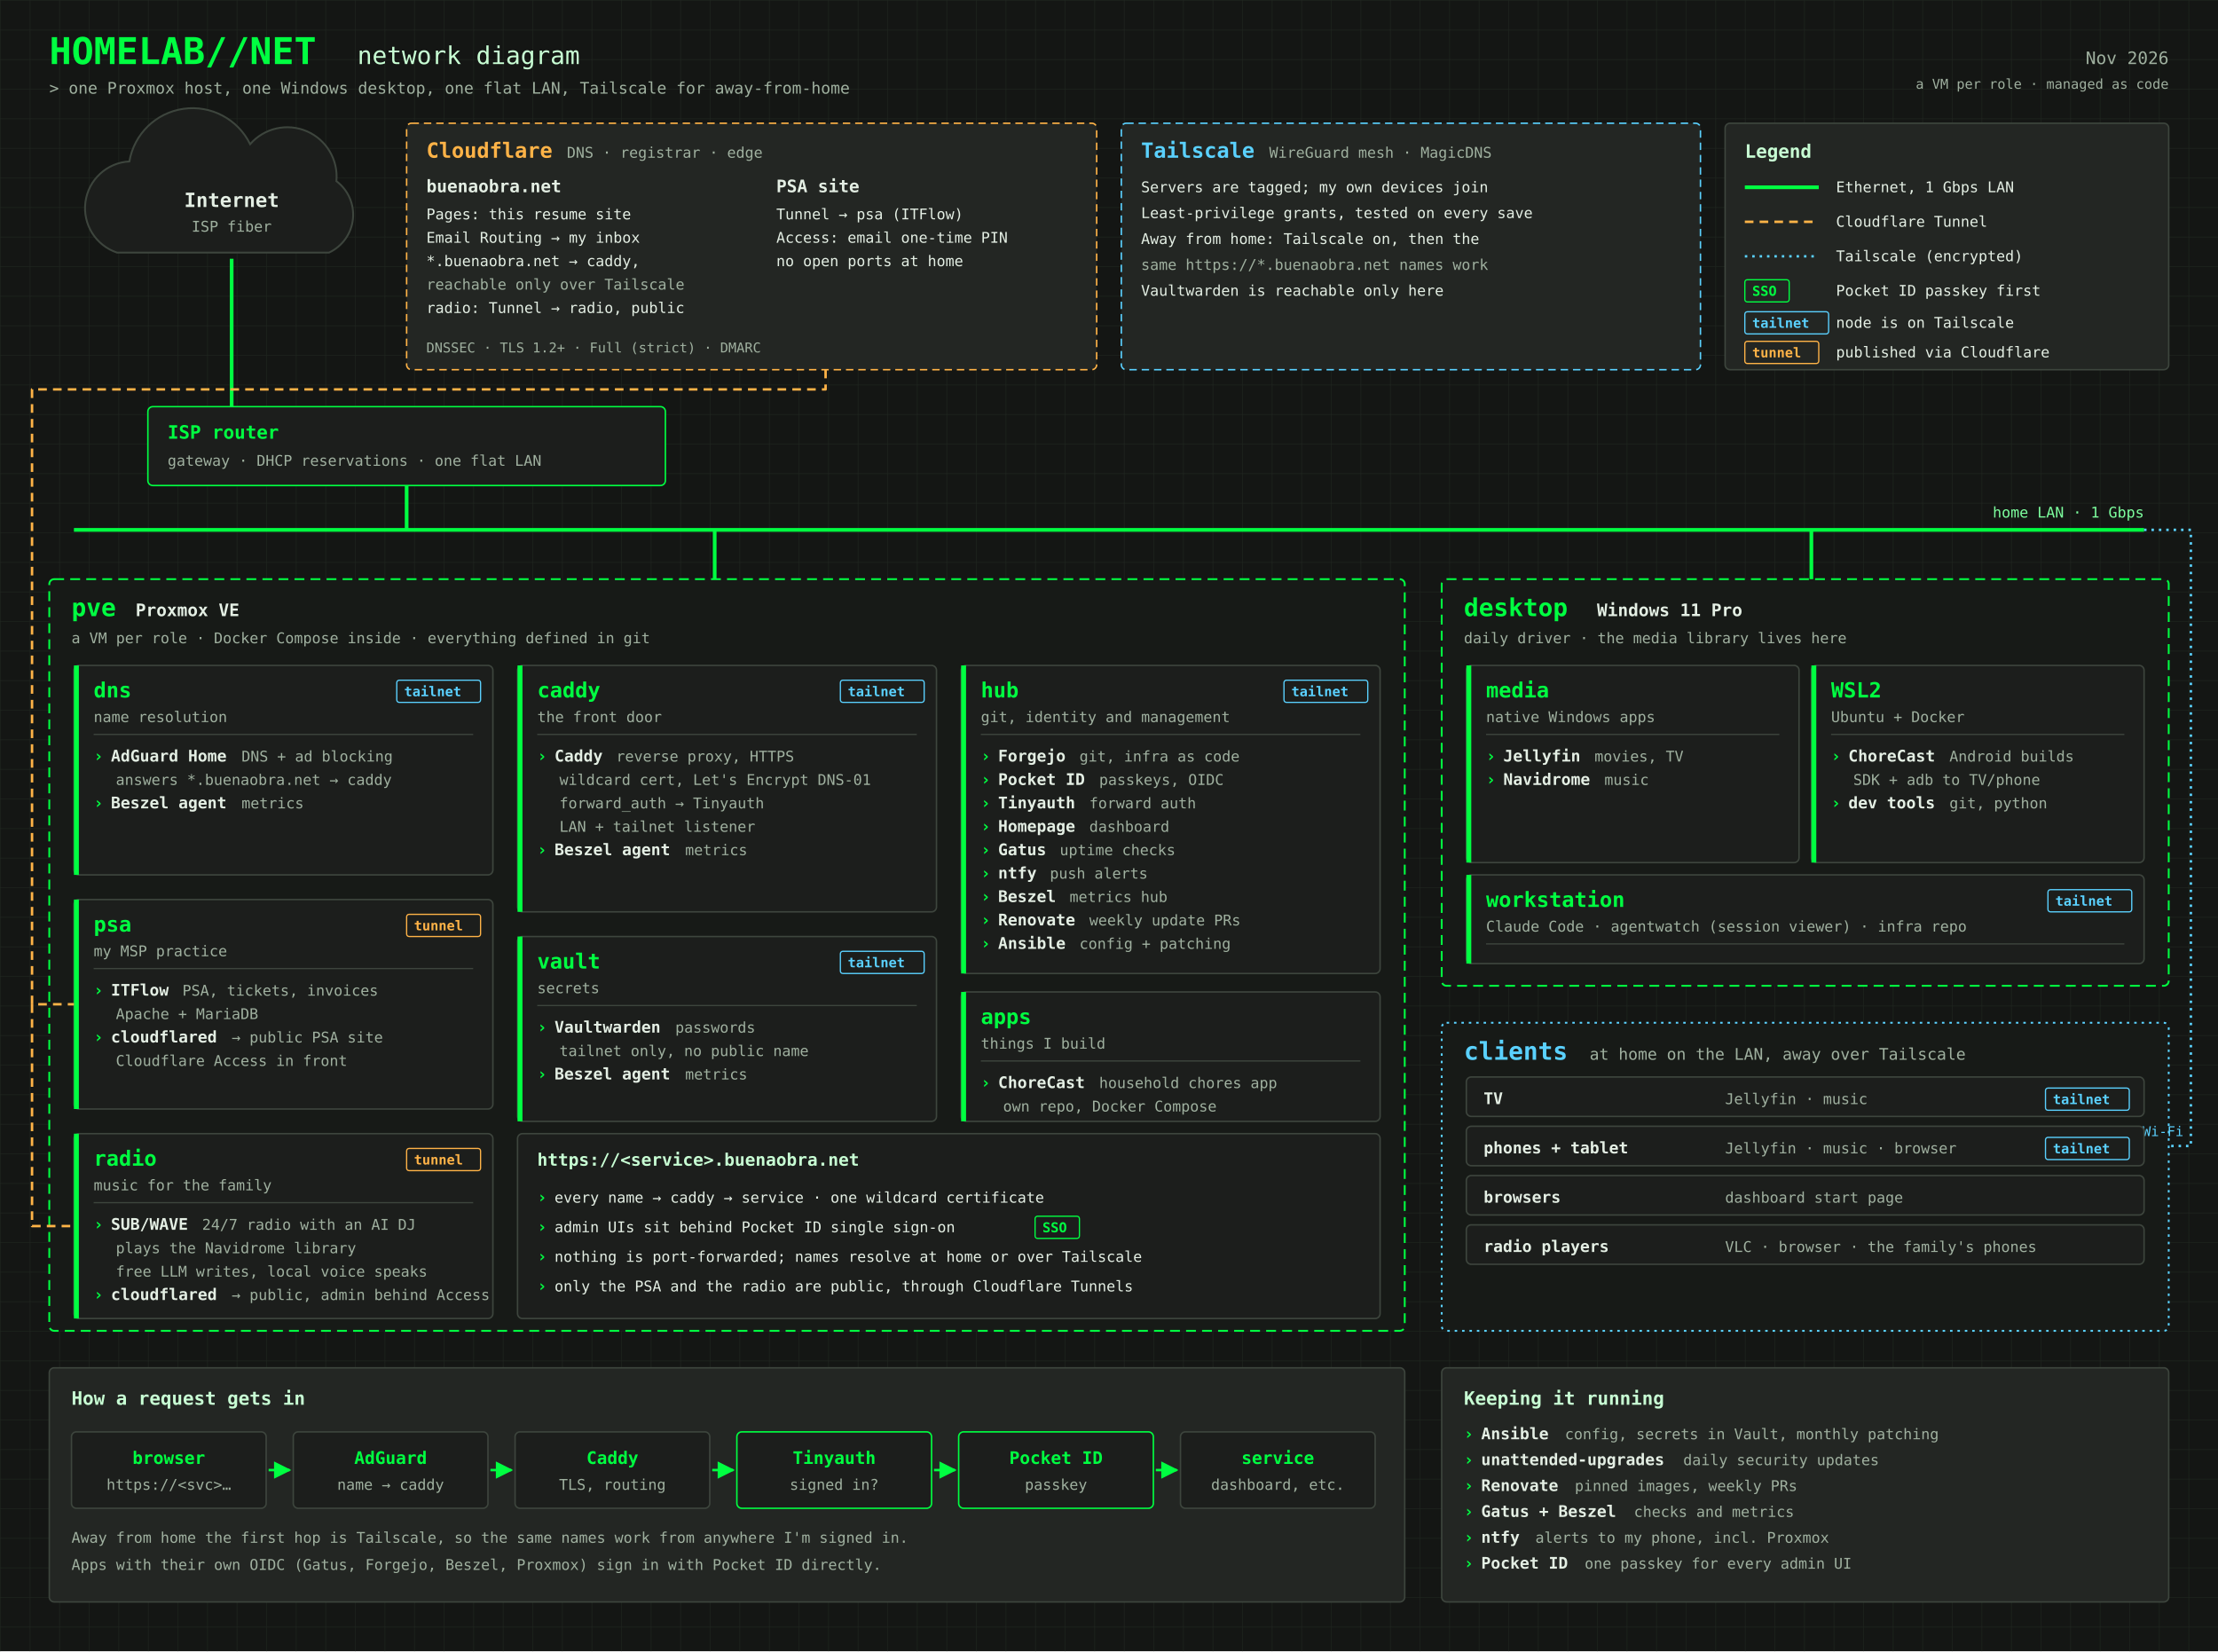
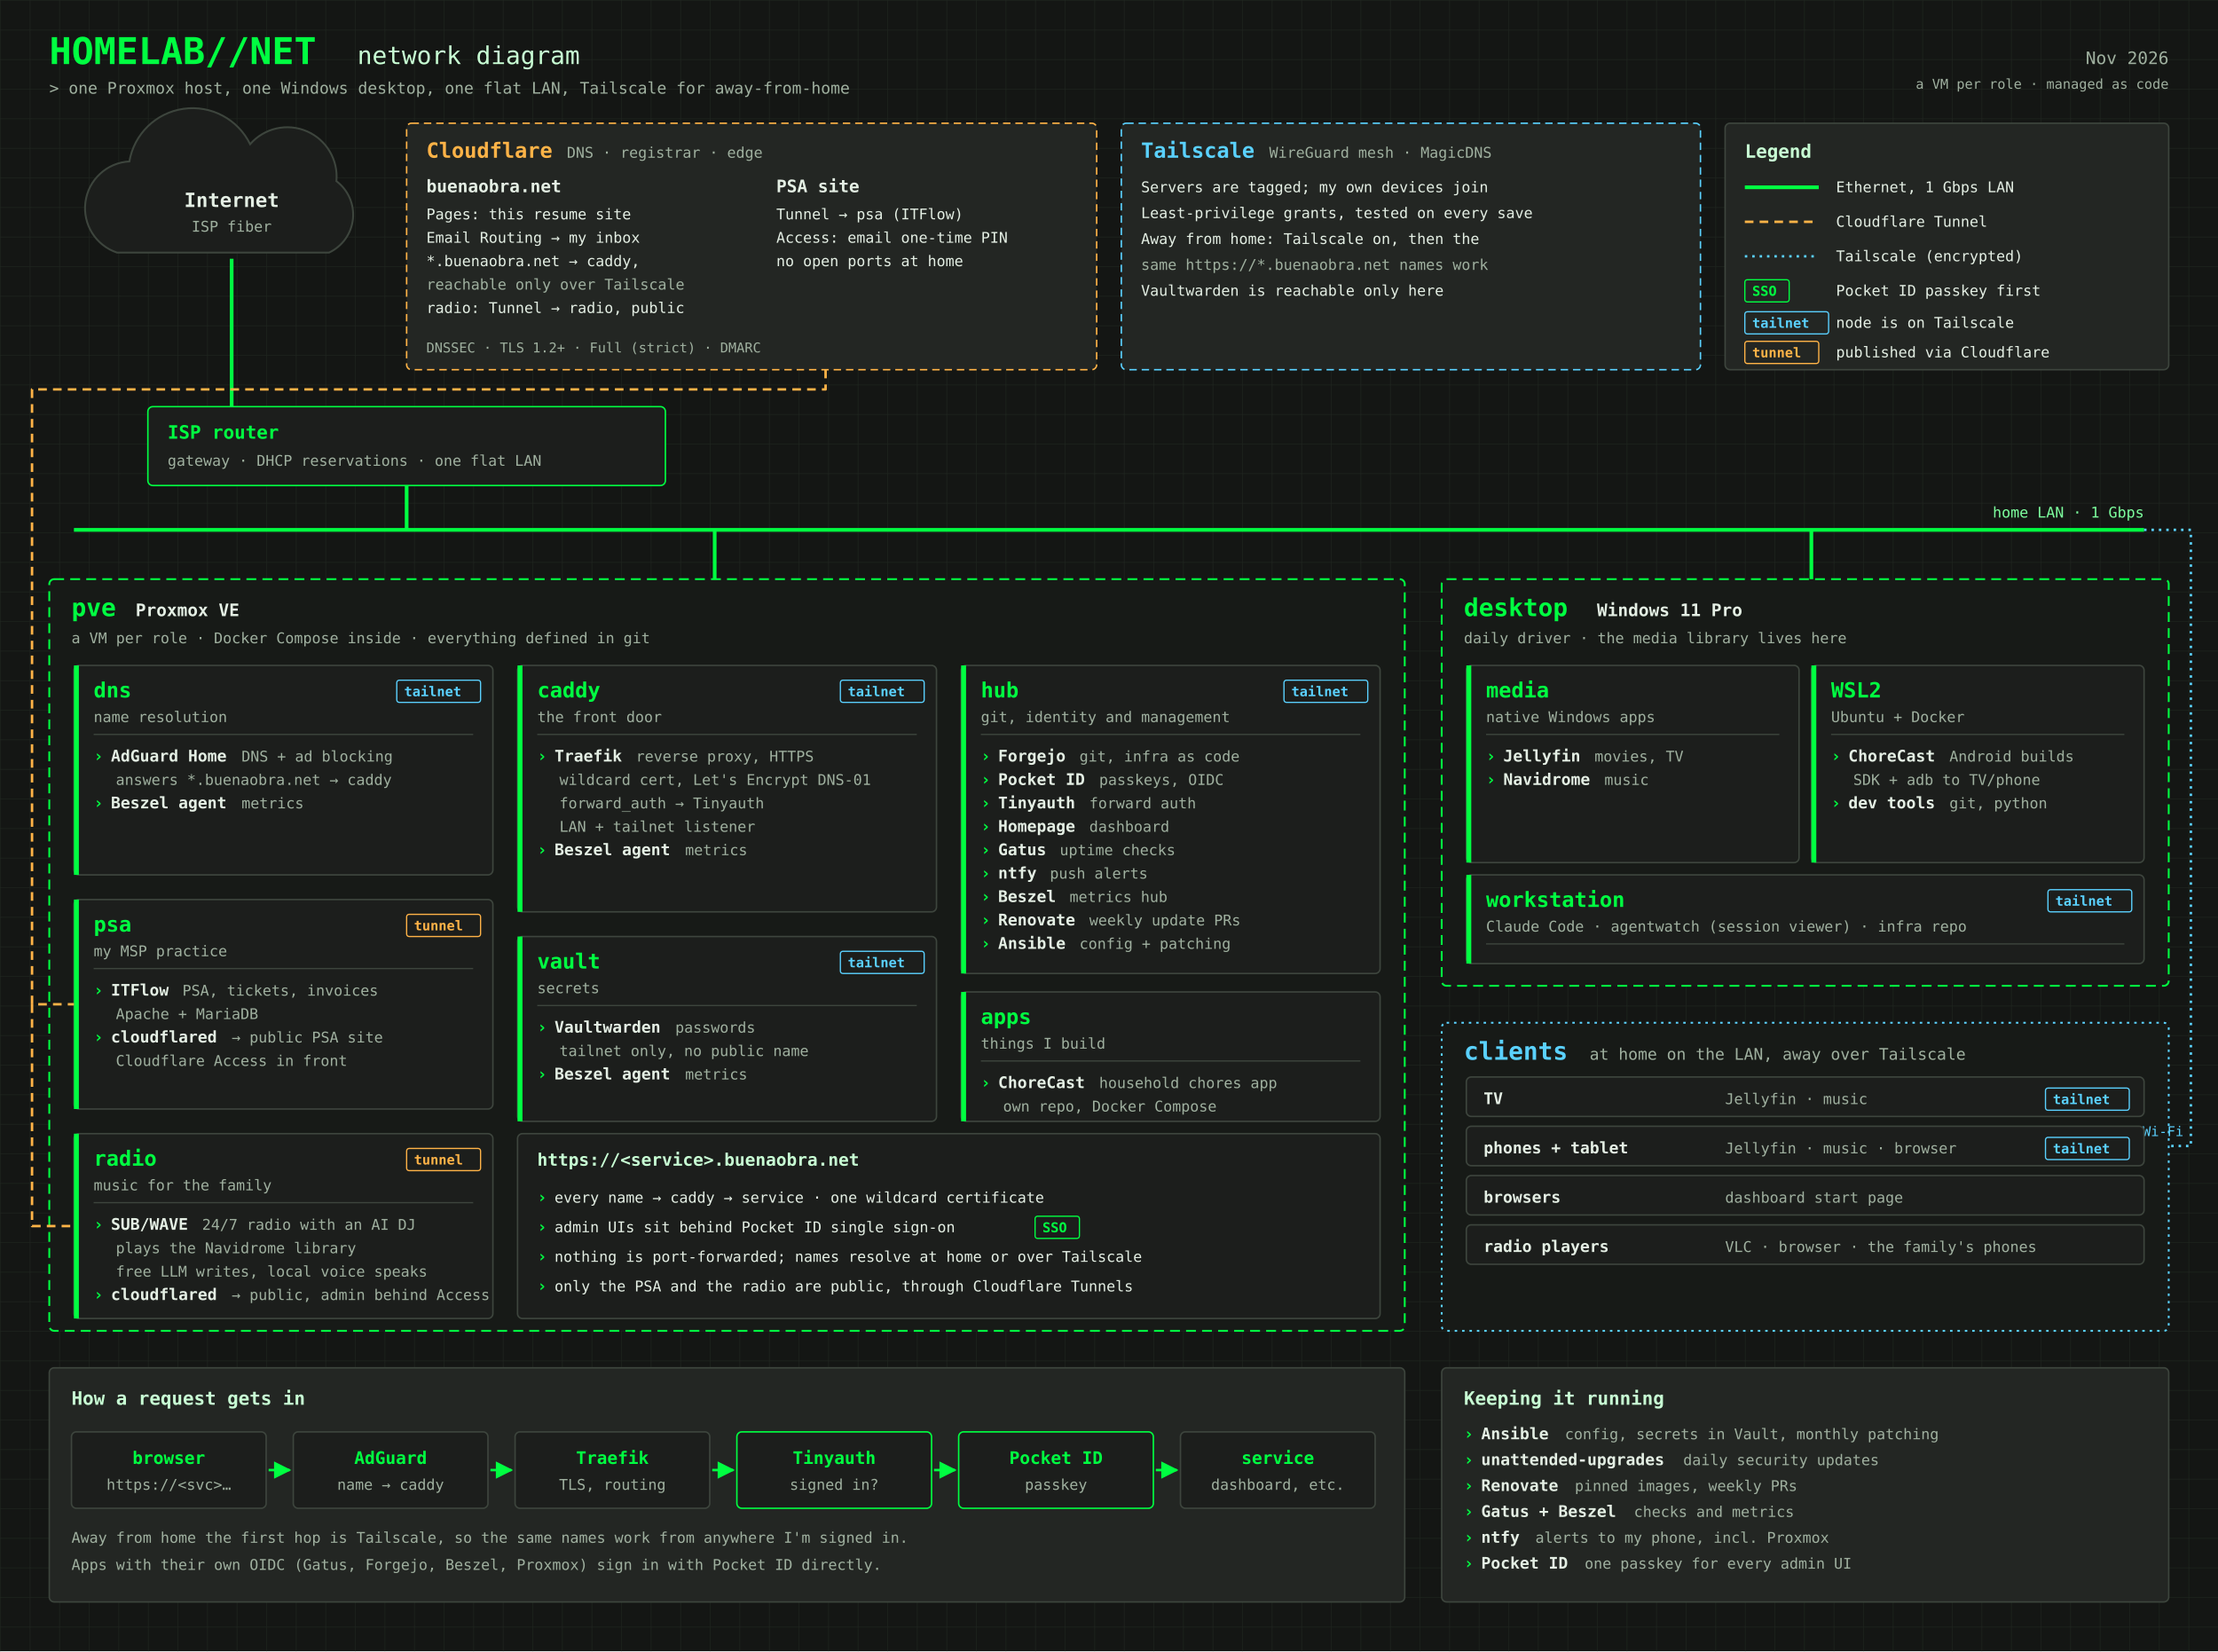
<svg xmlns="http://www.w3.org/2000/svg" viewBox="0 0 1800 1340" preserveAspectRatio="xMidYMid meet" style="background:#141614" font-family="'JetBrains Mono', 'Cascadia Code', Consolas, ui-monospace, monospace" role="img" aria-labelledby="t d">
  <defs>
    <pattern id="grid" width="24" height="24" patternUnits="userSpaceOnUse">
      <path d="M24 0H0V24" fill="none" stroke="#1f241f" stroke-width="1" />
    </pattern>
    <marker id="arrow" viewBox="0 0 10 10" refX="9" refY="5" markerWidth="7" markerHeight="7" orient="auto">
      <path d="M0 0L10 5L0 10z" fill="#00ff41" />
    </marker>
  </defs>
  <rect width="1800" height="1340" fill="#141614" />
  <rect width="1800" height="1340" fill="url(#grid)" />
  <text x="40" y="52" font-size="30" fill="#00ff41" font-weight="800" text-anchor="start">HOMELAB//NET</text>
  <text x="290" y="52" font-size="20" fill="#c8ffd4" font-weight="400" text-anchor="start">network diagram</text>
  <text x="40" y="76" font-size="13" fill="#9fb09f" font-weight="400" text-anchor="start">&gt; one Proxmox host, one Windows desktop, one flat LAN, Tailscale for away-from-home</text>
  <text x="1760" y="52" font-size="14" fill="#9fb09f" font-weight="400" text-anchor="end">Nov 2026</text>
  <text x="1760" y="72" font-size="11" fill="#9fb09f" font-weight="400" text-anchor="end">a VM per role · managed as code</text>
  <path d="M95 205 a38 38 0 0 1 10-74 a52 52 0 0 1 98-14 a40 40 0 0 1 70 30 a34 34 0 0 1 -6 58 z" fill="#1c1e1c" stroke="#3d453d" stroke-width="1.5" />
  <text x="188" y="168" font-size="16" fill="#e4efe4" font-weight="700" text-anchor="middle">Internet</text>
  <text x="188" y="188" font-size="12" fill="#9fb09f" font-weight="400" text-anchor="middle">ISP fiber</text>
  <rect x="330" y="100" width="560" height="200" rx="4" fill="#232623" stroke="#ffb347" stroke-width="1.2" stroke-dasharray="6 4" />
  <text x="346" y="128" font-size="17" fill="#ffb347" font-weight="700" text-anchor="start">Cloudflare</text>
  <text x="460" y="128" font-size="12" fill="#9fb09f" font-weight="400" text-anchor="start">DNS · registrar · edge</text>
  <text x="346" y="156" font-size="14" fill="#e4efe4" font-weight="700" text-anchor="start">buenaobra.net</text>
  <text x="346" y="178" font-size="12" fill="#e4efe4" font-weight="400" text-anchor="start">Pages: this resume site</text>
  <text x="346" y="197" font-size="12" fill="#e4efe4" font-weight="400" text-anchor="start">Email Routing → my inbox</text>
  <text x="346" y="216" font-size="12" fill="#e4efe4" font-weight="400" text-anchor="start">*.buenaobra.net → caddy,</text>
  <text x="346" y="235" font-size="12" fill="#9fb09f" font-weight="400" text-anchor="start">  reachable only over Tailscale</text>
  <text x="346" y="254" font-size="12" fill="#e4efe4" font-weight="400" text-anchor="start">radio: Tunnel → radio, public</text>
  <text x="630" y="156" font-size="14" fill="#e4efe4" font-weight="700" text-anchor="start">PSA site</text>
  <text x="630" y="178" font-size="12" fill="#e4efe4" font-weight="400" text-anchor="start">Tunnel → psa (ITFlow)</text>
  <text x="630" y="197" font-size="12" fill="#e4efe4" font-weight="400" text-anchor="start">Access: email one-time PIN</text>
  <text x="630" y="216" font-size="12" fill="#e4efe4" font-weight="400" text-anchor="start">no open ports at home</text>
  <text x="346" y="286" font-size="11" fill="#9fb09f" font-weight="400" text-anchor="start">DNSSEC · TLS 1.2+ · Full (strict) · DMARC</text>
  <rect x="910" y="100" width="470" height="200" rx="4" fill="#232623" stroke="#5ad1ff" stroke-width="1.2" stroke-dasharray="6 4" />
  <text x="926" y="128" font-size="17" fill="#5ad1ff" font-weight="700" text-anchor="start">Tailscale</text>
  <text x="1030" y="128" font-size="12" fill="#9fb09f" font-weight="400" text-anchor="start">WireGuard mesh · MagicDNS</text>
  <text x="926" y="156" font-size="12" fill="#e4efe4" font-weight="400" text-anchor="start">Servers are tagged; my own devices join</text>
  <text x="926" y="177" font-size="12" fill="#e4efe4" font-weight="400" text-anchor="start">Least-privilege grants, tested on every save</text>
  <text x="926" y="198" font-size="12" fill="#e4efe4" font-weight="400" text-anchor="start">Away from home: Tailscale on, then the</text>
  <text x="926" y="219" font-size="12" fill="#9fb09f" font-weight="400" text-anchor="start">  same https://*.buenaobra.net names work</text>
  <text x="926" y="240" font-size="12" fill="#e4efe4" font-weight="400" text-anchor="start">Vaultwarden is reachable only here</text>
  <rect x="1400" y="100" width="360" height="200" rx="4" fill="#232623" stroke="#3d453d" stroke-width="1.2" />
  <text x="1416" y="128" font-size="15" fill="#c8ffd4" font-weight="700" text-anchor="start">Legend</text>
  <polyline points="1416,152 1476,152" fill="none" stroke="#00ff41" stroke-width="3" stroke-linejoin="round" />
  <text x="1490" y="156" font-size="12" fill="#e4efe4" font-weight="400" text-anchor="start">Ethernet, 1 Gbps LAN</text>
  <polyline points="1416,180 1476,180" fill="none" stroke="#ffb347" stroke-width="2" stroke-linejoin="round" stroke-dasharray="7 5" />
  <text x="1490" y="184" font-size="12" fill="#e4efe4" font-weight="400" text-anchor="start">Cloudflare Tunnel</text>
  <polyline points="1416,208 1476,208" fill="none" stroke="#5ad1ff" stroke-width="2" stroke-linejoin="round" stroke-dasharray="2 4" />
  <text x="1490" y="212" font-size="12" fill="#e4efe4" font-weight="400" text-anchor="start">Tailscale (encrypted)</text>
  <rect x="1416" y="227" width="36" height="18" rx="2" fill="none" stroke="#00ff41" stroke-width="1" />
  <text x="1422" y="240" font-size="11" fill="#00ff41" font-weight="600" text-anchor="start">SSO</text>
  <text x="1490" y="240" font-size="12" fill="#e4efe4" font-weight="400" text-anchor="start">Pocket ID passkey first</text>
  <rect x="1416" y="253" width="68" height="18" rx="2" fill="none" stroke="#5ad1ff" stroke-width="1" />
  <text x="1422" y="266" font-size="11" fill="#5ad1ff" font-weight="600" text-anchor="start">tailnet</text>
  <text x="1490" y="266" font-size="12" fill="#e4efe4" font-weight="400" text-anchor="start">node is on Tailscale</text>
  <rect x="1416" y="277" width="60" height="18" rx="2" fill="none" stroke="#ffb347" stroke-width="1" />
  <text x="1422" y="290" font-size="11" fill="#ffb347" font-weight="600" text-anchor="start">tunnel</text>
  <text x="1490" y="290" font-size="12" fill="#e4efe4" font-weight="400" text-anchor="start">published via Cloudflare</text>
  <rect x="120" y="330" width="420" height="64" rx="4" fill="#1c1e1c" stroke="#00ff41" stroke-width="1.2" />
  <text x="136" y="356" font-size="15" fill="#00ff41" font-weight="700" text-anchor="start">ISP router</text>
  <text x="136" y="378" font-size="12" fill="#9fb09f" font-weight="400" text-anchor="start">gateway · DHCP reservations · one flat LAN</text>
  <polyline points="188,210 188,330" fill="none" stroke="#00ff41" stroke-width="3" stroke-linejoin="round" />
  <polyline points="60,430 1740,430" fill="none" stroke="#00ff41" stroke-width="3" stroke-linejoin="round" />
  <polyline points="330,394 330,430" fill="none" stroke="#00ff41" stroke-width="3" stroke-linejoin="round" />
  <text x="1740" y="420" font-size="12" fill="#7dff9e" font-weight="400" text-anchor="end">home LAN · 1 Gbps</text>
  <rect x="40" y="470" width="1100" height="610" rx="4" fill="#171a17" stroke="#00ff41" stroke-width="1.5" stroke-dasharray="8 5" />
  <text x="58" y="500" font-size="20" fill="#00ff41" font-weight="800" text-anchor="start">pve</text>
  <text x="110" y="500" font-size="14" fill="#e4efe4" font-weight="600" text-anchor="start">Proxmox VE</text>
  <text x="58" y="522" font-size="12" fill="#9fb09f" font-weight="400" text-anchor="start">a VM per role · Docker Compose inside · everything defined in git</text>
  <polyline points="580,430 580,470" fill="none" stroke="#00ff41" stroke-width="3" stroke-linejoin="round" />
  <rect x="60" y="540" width="340" height="170" rx="4" fill="#1c1e1c" stroke="#3d453d" stroke-width="1.2" />
  <rect x="60" y="540" width="4" height="170" fill="#00ff41" />
  <text x="76" y="566" font-size="17" fill="#00ff41" font-weight="700" text-anchor="start">dns</text>
  <rect x="322" y="552" width="68" height="18" rx="2" fill="none" stroke="#5ad1ff" stroke-width="1" />
  <text x="328" y="565" font-size="11" fill="#5ad1ff" font-weight="600" text-anchor="start">tailnet</text>
  <text x="76" y="586" font-size="12" fill="#9fb09f" font-weight="400" text-anchor="start">name resolution</text>
  <line x1="76" y1="596" x2="384" y2="596" stroke="#3d453d" />
  <text x="76" y="618" font-size="13" fill="#00ff41" font-weight="700" text-anchor="start">›</text>
  <text x="90" y="618" font-size="13" fill="#e4efe4" font-weight="600" text-anchor="start">AdGuard Home</text>
  <text x="196" y="618" font-size="12" fill="#9fb09f" font-weight="400" text-anchor="start">DNS + ad blocking</text>
  <text x="94" y="637" font-size="12" fill="#9fb09f" font-weight="400" text-anchor="start">answers *.buenaobra.net → caddy</text>
  <text x="76" y="656" font-size="13" fill="#00ff41" font-weight="700" text-anchor="start">›</text>
  <text x="90" y="656" font-size="13" fill="#e4efe4" font-weight="600" text-anchor="start">Beszel agent</text>
  <text x="196" y="656" font-size="12" fill="#9fb09f" font-weight="400" text-anchor="start">metrics</text>
  <rect x="420" y="540" width="340" height="200" rx="4" fill="#1c1e1c" stroke="#3d453d" stroke-width="1.2" />
  <rect x="420" y="540" width="4" height="200" fill="#00ff41" />
  <text x="436" y="566" font-size="17" fill="#00ff41" font-weight="700" text-anchor="start">caddy</text>
  <rect x="682" y="552" width="68" height="18" rx="2" fill="none" stroke="#5ad1ff" stroke-width="1" />
  <text x="688" y="565" font-size="11" fill="#5ad1ff" font-weight="600" text-anchor="start">tailnet</text>
  <text x="436" y="586" font-size="12" fill="#9fb09f" font-weight="400" text-anchor="start">the front door</text>
  <line x1="436" y1="596" x2="744" y2="596" stroke="#3d453d" />
  <text x="436" y="618" font-size="13" fill="#00ff41" font-weight="700" text-anchor="start">›</text>
-   <text x="450" y="618" font-size="13" fill="#e4efe4" font-weight="600" text-anchor="start">Caddy</text>
-   <text x="500" y="618" font-size="12" fill="#9fb09f" font-weight="400" text-anchor="start">reverse proxy, HTTPS</text>
+   <text x="450" y="618" font-size="13" fill="#e4efe4" font-weight="600" text-anchor="start">Traefik</text>
+   <text x="516" y="618" font-size="12" fill="#9fb09f" font-weight="400" text-anchor="start">reverse proxy, HTTPS</text>
  <text x="454" y="637" font-size="12" fill="#9fb09f" font-weight="400" text-anchor="start">wildcard cert, Let's Encrypt DNS-01</text>
  <text x="454" y="656" font-size="12" fill="#9fb09f" font-weight="400" text-anchor="start">forward_auth → Tinyauth</text>
  <text x="454" y="675" font-size="12" fill="#9fb09f" font-weight="400" text-anchor="start">LAN + tailnet listener</text>
  <text x="436" y="694" font-size="13" fill="#00ff41" font-weight="700" text-anchor="start">›</text>
  <text x="450" y="694" font-size="13" fill="#e4efe4" font-weight="600" text-anchor="start">Beszel agent</text>
  <text x="556" y="694" font-size="12" fill="#9fb09f" font-weight="400" text-anchor="start">metrics</text>
  <rect x="780" y="540" width="340" height="250" rx="4" fill="#1c1e1c" stroke="#3d453d" stroke-width="1.2" />
  <rect x="780" y="540" width="4" height="250" fill="#00ff41" />
  <text x="796" y="566" font-size="17" fill="#00ff41" font-weight="700" text-anchor="start">hub</text>
  <rect x="1042" y="552" width="68" height="18" rx="2" fill="none" stroke="#5ad1ff" stroke-width="1" />
  <text x="1048" y="565" font-size="11" fill="#5ad1ff" font-weight="600" text-anchor="start">tailnet</text>
  <text x="796" y="586" font-size="12" fill="#9fb09f" font-weight="400" text-anchor="start">git, identity and management</text>
  <line x1="796" y1="596" x2="1104" y2="596" stroke="#3d453d" />
  <text x="796" y="618" font-size="13" fill="#00ff41" font-weight="700" text-anchor="start">›</text>
  <text x="810" y="618" font-size="13" fill="#e4efe4" font-weight="600" text-anchor="start">Forgejo</text>
  <text x="876" y="618" font-size="12" fill="#9fb09f" font-weight="400" text-anchor="start">git, infra as code</text>
  <text x="796" y="637" font-size="13" fill="#00ff41" font-weight="700" text-anchor="start">›</text>
  <text x="810" y="637" font-size="13" fill="#e4efe4" font-weight="600" text-anchor="start">Pocket ID</text>
  <text x="892" y="637" font-size="12" fill="#9fb09f" font-weight="400" text-anchor="start">passkeys, OIDC</text>
  <text x="796" y="656" font-size="13" fill="#00ff41" font-weight="700" text-anchor="start">›</text>
  <text x="810" y="656" font-size="13" fill="#e4efe4" font-weight="600" text-anchor="start">Tinyauth</text>
  <text x="884" y="656" font-size="12" fill="#9fb09f" font-weight="400" text-anchor="start">forward auth</text>
  <text x="796" y="675" font-size="13" fill="#00ff41" font-weight="700" text-anchor="start">›</text>
  <text x="810" y="675" font-size="13" fill="#e4efe4" font-weight="600" text-anchor="start">Homepage</text>
  <text x="884" y="675" font-size="12" fill="#9fb09f" font-weight="400" text-anchor="start">dashboard</text>
  <text x="796" y="694" font-size="13" fill="#00ff41" font-weight="700" text-anchor="start">›</text>
  <text x="810" y="694" font-size="13" fill="#e4efe4" font-weight="600" text-anchor="start">Gatus</text>
  <text x="860" y="694" font-size="12" fill="#9fb09f" font-weight="400" text-anchor="start">uptime checks</text>
  <text x="796" y="713" font-size="13" fill="#00ff41" font-weight="700" text-anchor="start">›</text>
  <text x="810" y="713" font-size="13" fill="#e4efe4" font-weight="600" text-anchor="start">ntfy</text>
  <text x="852" y="713" font-size="12" fill="#9fb09f" font-weight="400" text-anchor="start">push alerts</text>
  <text x="796" y="732" font-size="13" fill="#00ff41" font-weight="700" text-anchor="start">›</text>
  <text x="810" y="732" font-size="13" fill="#e4efe4" font-weight="600" text-anchor="start">Beszel</text>
  <text x="868" y="732" font-size="12" fill="#9fb09f" font-weight="400" text-anchor="start">metrics hub</text>
  <text x="796" y="751" font-size="13" fill="#00ff41" font-weight="700" text-anchor="start">›</text>
  <text x="810" y="751" font-size="13" fill="#e4efe4" font-weight="600" text-anchor="start">Renovate</text>
  <text x="884" y="751" font-size="12" fill="#9fb09f" font-weight="400" text-anchor="start">weekly update PRs</text>
  <text x="796" y="770" font-size="13" fill="#00ff41" font-weight="700" text-anchor="start">›</text>
  <text x="810" y="770" font-size="13" fill="#e4efe4" font-weight="600" text-anchor="start">Ansible</text>
  <text x="876" y="770" font-size="12" fill="#9fb09f" font-weight="400" text-anchor="start">config + patching</text>
  <rect x="60" y="730" width="340" height="170" rx="4" fill="#1c1e1c" stroke="#3d453d" stroke-width="1.2" />
  <rect x="60" y="730" width="4" height="170" fill="#00ff41" />
  <text x="76" y="756" font-size="17" fill="#00ff41" font-weight="700" text-anchor="start">psa</text>
  <rect x="330" y="742" width="60" height="18" rx="2" fill="none" stroke="#ffb347" stroke-width="1" />
  <text x="336" y="755" font-size="11" fill="#ffb347" font-weight="600" text-anchor="start">tunnel</text>
  <text x="76" y="776" font-size="12" fill="#9fb09f" font-weight="400" text-anchor="start">my MSP practice</text>
  <line x1="76" y1="786" x2="384" y2="786" stroke="#3d453d" />
  <text x="76" y="808" font-size="13" fill="#00ff41" font-weight="700" text-anchor="start">›</text>
  <text x="90" y="808" font-size="13" fill="#e4efe4" font-weight="600" text-anchor="start">ITFlow</text>
  <text x="148" y="808" font-size="12" fill="#9fb09f" font-weight="400" text-anchor="start">PSA, tickets, invoices</text>
  <text x="94" y="827" font-size="12" fill="#9fb09f" font-weight="400" text-anchor="start">Apache + MariaDB</text>
  <text x="76" y="846" font-size="13" fill="#00ff41" font-weight="700" text-anchor="start">›</text>
  <text x="90" y="846" font-size="13" fill="#e4efe4" font-weight="600" text-anchor="start">cloudflared</text>
  <text x="188" y="846" font-size="12" fill="#9fb09f" font-weight="400" text-anchor="start">→ public PSA site</text>
  <text x="94" y="865" font-size="12" fill="#9fb09f" font-weight="400" text-anchor="start">Cloudflare Access in front</text>
  <rect x="420" y="760" width="340" height="150" rx="4" fill="#1c1e1c" stroke="#3d453d" stroke-width="1.2" />
  <rect x="420" y="760" width="4" height="150" fill="#00ff41" />
  <text x="436" y="786" font-size="17" fill="#00ff41" font-weight="700" text-anchor="start">vault</text>
  <rect x="682" y="772" width="68" height="18" rx="2" fill="none" stroke="#5ad1ff" stroke-width="1" />
  <text x="688" y="785" font-size="11" fill="#5ad1ff" font-weight="600" text-anchor="start">tailnet</text>
  <text x="436" y="806" font-size="12" fill="#9fb09f" font-weight="400" text-anchor="start">secrets</text>
  <line x1="436" y1="816" x2="744" y2="816" stroke="#3d453d" />
  <text x="436" y="838" font-size="13" fill="#00ff41" font-weight="700" text-anchor="start">›</text>
  <text x="450" y="838" font-size="13" fill="#e4efe4" font-weight="600" text-anchor="start">Vaultwarden</text>
  <text x="548" y="838" font-size="12" fill="#9fb09f" font-weight="400" text-anchor="start">passwords</text>
  <text x="454" y="857" font-size="12" fill="#9fb09f" font-weight="400" text-anchor="start">tailnet only, no public name</text>
  <text x="436" y="876" font-size="13" fill="#00ff41" font-weight="700" text-anchor="start">›</text>
  <text x="450" y="876" font-size="13" fill="#e4efe4" font-weight="600" text-anchor="start">Beszel agent</text>
  <text x="556" y="876" font-size="12" fill="#9fb09f" font-weight="400" text-anchor="start">metrics</text>
  <rect x="780" y="805" width="340" height="105" rx="4" fill="#1c1e1c" stroke="#3d453d" stroke-width="1.2" />
  <rect x="780" y="805" width="4" height="105" fill="#00ff41" />
  <text x="796" y="831" font-size="17" fill="#00ff41" font-weight="700" text-anchor="start">apps</text>
  <text x="796" y="851" font-size="12" fill="#9fb09f" font-weight="400" text-anchor="start">things I build</text>
  <line x1="796" y1="861" x2="1104" y2="861" stroke="#3d453d" />
  <text x="796" y="883" font-size="13" fill="#00ff41" font-weight="700" text-anchor="start">›</text>
  <text x="810" y="883" font-size="13" fill="#e4efe4" font-weight="600" text-anchor="start">ChoreCast</text>
  <text x="892" y="883" font-size="12" fill="#9fb09f" font-weight="400" text-anchor="start">household chores app</text>
  <text x="814" y="902" font-size="12" fill="#9fb09f" font-weight="400" text-anchor="start">own repo, Docker Compose</text>
  <rect x="60" y="920" width="340" height="150" rx="4" fill="#1c1e1c" stroke="#3d453d" stroke-width="1.2" />
  <rect x="60" y="920" width="4" height="150" fill="#00ff41" />
  <text x="76" y="946" font-size="17" fill="#00ff41" font-weight="700" text-anchor="start">radio</text>
  <rect x="330" y="932" width="60" height="18" rx="2" fill="none" stroke="#ffb347" stroke-width="1" />
  <text x="336" y="945" font-size="11" fill="#ffb347" font-weight="600" text-anchor="start">tunnel</text>
  <text x="76" y="966" font-size="12" fill="#9fb09f" font-weight="400" text-anchor="start">music for the family</text>
  <line x1="76" y1="976" x2="384" y2="976" stroke="#3d453d" />
  <text x="76" y="998" font-size="13" fill="#00ff41" font-weight="700" text-anchor="start">›</text>
  <text x="90" y="998" font-size="13" fill="#e4efe4" font-weight="600" text-anchor="start">SUB/WAVE</text>
  <text x="164" y="998" font-size="12" fill="#9fb09f" font-weight="400" text-anchor="start">24/7 radio with an AI DJ</text>
  <text x="94" y="1017" font-size="12" fill="#9fb09f" font-weight="400" text-anchor="start">plays the Navidrome library</text>
  <text x="94" y="1036" font-size="12" fill="#9fb09f" font-weight="400" text-anchor="start">free LLM writes, local voice speaks</text>
  <text x="76" y="1055" font-size="13" fill="#00ff41" font-weight="700" text-anchor="start">›</text>
  <text x="90" y="1055" font-size="13" fill="#e4efe4" font-weight="600" text-anchor="start">cloudflared</text>
  <text x="188" y="1055" font-size="12" fill="#9fb09f" font-weight="400" text-anchor="start">→ public, admin behind Access</text>
  <rect x="420" y="920" width="700" height="150" rx="4" fill="#1c1e1c" stroke="#3d453d" stroke-width="1.2" />
  <text x="436" y="946" font-size="14" fill="#c8ffd4" font-weight="700" text-anchor="start">https://&lt;service&gt;.buenaobra.net</text>
  <text x="436" y="976" font-size="13" fill="#00ff41" font-weight="700" text-anchor="start">›</text>
  <text x="450" y="976" font-size="12" fill="#e4efe4" font-weight="400" text-anchor="start">every name → caddy → service · one wildcard certificate</text>
  <text x="436" y="1000" font-size="13" fill="#00ff41" font-weight="700" text-anchor="start">›</text>
  <text x="450" y="1000" font-size="12" fill="#e4efe4" font-weight="400" text-anchor="start">admin UIs sit behind Pocket ID single sign-on</text>
  <text x="436" y="1024" font-size="13" fill="#00ff41" font-weight="700" text-anchor="start">›</text>
  <text x="450" y="1024" font-size="12" fill="#e4efe4" font-weight="400" text-anchor="start">nothing is port-forwarded; names resolve at home or over Tailscale</text>
  <text x="436" y="1048" font-size="13" fill="#00ff41" font-weight="700" text-anchor="start">›</text>
  <text x="450" y="1048" font-size="12" fill="#e4efe4" font-weight="400" text-anchor="start">only the PSA and the radio are public, through Cloudflare Tunnels</text>
  <rect x="840" y="987" width="36" height="18" rx="2" fill="none" stroke="#00ff41" stroke-width="1" />
  <text x="846" y="1000" font-size="11" fill="#00ff41" font-weight="600" text-anchor="start">SSO</text>
  <polyline points="670,300 670,316 26,316 26,815 60,815" fill="none" stroke="#ffb347" stroke-width="2" stroke-linejoin="round" stroke-dasharray="7 5" />
  <polyline points="26,815 26,995 60,995" fill="none" stroke="#ffb347" stroke-width="2" stroke-linejoin="round" stroke-dasharray="7 5" />
  <rect x="1170" y="470" width="590" height="330" rx="4" fill="#171a17" stroke="#00ff41" stroke-width="1.5" stroke-dasharray="8 5" />
  <text x="1188" y="500" font-size="20" fill="#00ff41" font-weight="800" text-anchor="start">desktop</text>
  <text x="1296" y="500" font-size="14" fill="#e4efe4" font-weight="600" text-anchor="start">Windows 11 Pro</text>
  <text x="1188" y="522" font-size="12" fill="#9fb09f" font-weight="400" text-anchor="start">daily driver · the media library lives here</text>
  <polyline points="1470,430 1470,470" fill="none" stroke="#00ff41" stroke-width="3" stroke-linejoin="round" />
  <rect x="1190" y="540" width="270" height="160" rx="4" fill="#1c1e1c" stroke="#3d453d" stroke-width="1.2" />
  <rect x="1190" y="540" width="4" height="160" fill="#00ff41" />
  <text x="1206" y="566" font-size="17" fill="#00ff41" font-weight="700" text-anchor="start">media</text>
  <text x="1206" y="586" font-size="12" fill="#9fb09f" font-weight="400" text-anchor="start">native Windows apps</text>
  <line x1="1206" y1="596" x2="1444" y2="596" stroke="#3d453d" />
  <text x="1206" y="618" font-size="13" fill="#00ff41" font-weight="700" text-anchor="start">›</text>
  <text x="1220" y="618" font-size="13" fill="#e4efe4" font-weight="600" text-anchor="start">Jellyfin</text>
  <text x="1294" y="618" font-size="12" fill="#9fb09f" font-weight="400" text-anchor="start">movies, TV</text>
  <text x="1206" y="637" font-size="13" fill="#00ff41" font-weight="700" text-anchor="start">›</text>
  <text x="1220" y="637" font-size="13" fill="#e4efe4" font-weight="600" text-anchor="start">Navidrome</text>
  <text x="1302" y="637" font-size="12" fill="#9fb09f" font-weight="400" text-anchor="start">music</text>
  <rect x="1470" y="540" width="270" height="160" rx="4" fill="#1c1e1c" stroke="#3d453d" stroke-width="1.2" />
  <rect x="1470" y="540" width="4" height="160" fill="#00ff41" />
  <text x="1486" y="566" font-size="17" fill="#00ff41" font-weight="700" text-anchor="start">WSL2</text>
  <text x="1486" y="586" font-size="12" fill="#9fb09f" font-weight="400" text-anchor="start">Ubuntu + Docker</text>
  <line x1="1486" y1="596" x2="1724" y2="596" stroke="#3d453d" />
  <text x="1486" y="618" font-size="13" fill="#00ff41" font-weight="700" text-anchor="start">›</text>
  <text x="1500" y="618" font-size="13" fill="#e4efe4" font-weight="600" text-anchor="start">ChoreCast</text>
  <text x="1582" y="618" font-size="12" fill="#9fb09f" font-weight="400" text-anchor="start">Android builds</text>
  <text x="1504" y="637" font-size="12" fill="#9fb09f" font-weight="400" text-anchor="start">SDK + adb to TV/phone</text>
  <text x="1486" y="656" font-size="13" fill="#00ff41" font-weight="700" text-anchor="start">›</text>
  <text x="1500" y="656" font-size="13" fill="#e4efe4" font-weight="600" text-anchor="start">dev tools</text>
  <text x="1582" y="656" font-size="12" fill="#9fb09f" font-weight="400" text-anchor="start">git, python</text>
  <rect x="1190" y="710" width="550" height="72" rx="4" fill="#1c1e1c" stroke="#3d453d" stroke-width="1.2" />
  <rect x="1190" y="710" width="4" height="72" fill="#00ff41" />
  <text x="1206" y="736" font-size="17" fill="#00ff41" font-weight="700" text-anchor="start">workstation</text>
  <rect x="1662" y="722" width="68" height="18" rx="2" fill="none" stroke="#5ad1ff" stroke-width="1" />
  <text x="1668" y="735" font-size="11" fill="#5ad1ff" font-weight="600" text-anchor="start">tailnet</text>
  <text x="1206" y="756" font-size="12" fill="#9fb09f" font-weight="400" text-anchor="start">Claude Code · agentwatch (session viewer) · infra repo</text>
  <line x1="1206" y1="766" x2="1724" y2="766" stroke="#3d453d" />
  <rect x="1170" y="830" width="590" height="250" rx="4" fill="#171a17" stroke="#5ad1ff" stroke-width="1.5" stroke-dasharray="2 4" />
  <text x="1188" y="860" font-size="20" fill="#5ad1ff" font-weight="800" text-anchor="start">clients</text>
  <text x="1290" y="860" font-size="13" fill="#9fb09f" font-weight="400" text-anchor="start">at home on the LAN, away over Tailscale</text>
  <polyline points="1740,430 1778,430 1778,930 1760,930" fill="none" stroke="#5ad1ff" stroke-width="2" stroke-linejoin="round" stroke-dasharray="2 4" />
  <text x="1772" y="922" font-size="11" fill="#5ad1ff" font-weight="400" text-anchor="end">Wi-Fi</text>
  <rect x="1190" y="874" width="550" height="32" rx="4" fill="#1c1e1c" stroke="#3d453d" stroke-width="1.2" />
  <text x="1204" y="896" font-size="13" fill="#e4efe4" font-weight="700" text-anchor="start">TV</text>
  <text x="1400" y="896" font-size="12" fill="#9fb09f" font-weight="400" text-anchor="start">Jellyfin · music</text>
  <rect x="1660" y="883" width="68" height="18" rx="2" fill="none" stroke="#5ad1ff" stroke-width="1" />
  <text x="1666" y="896" font-size="11" fill="#5ad1ff" font-weight="600" text-anchor="start">tailnet</text>
  <rect x="1190" y="914" width="550" height="32" rx="4" fill="#1c1e1c" stroke="#3d453d" stroke-width="1.2" />
  <text x="1204" y="936" font-size="13" fill="#e4efe4" font-weight="700" text-anchor="start">phones + tablet</text>
  <text x="1400" y="936" font-size="12" fill="#9fb09f" font-weight="400" text-anchor="start">Jellyfin · music · browser</text>
  <rect x="1660" y="923" width="68" height="18" rx="2" fill="none" stroke="#5ad1ff" stroke-width="1" />
  <text x="1666" y="936" font-size="11" fill="#5ad1ff" font-weight="600" text-anchor="start">tailnet</text>
  <rect x="1190" y="954" width="550" height="32" rx="4" fill="#1c1e1c" stroke="#3d453d" stroke-width="1.2" />
  <text x="1204" y="976" font-size="13" fill="#e4efe4" font-weight="700" text-anchor="start">browsers</text>
  <text x="1400" y="976" font-size="12" fill="#9fb09f" font-weight="400" text-anchor="start">dashboard start page</text>
  <rect x="1190" y="994" width="550" height="32" rx="4" fill="#1c1e1c" stroke="#3d453d" stroke-width="1.2" />
  <text x="1204" y="1016" font-size="13" fill="#e4efe4" font-weight="700" text-anchor="start">radio players</text>
  <text x="1400" y="1016" font-size="12" fill="#9fb09f" font-weight="400" text-anchor="start">VLC · browser · the family's phones</text>
  <rect x="40" y="1110" width="1100" height="190" rx="4" fill="#232623" stroke="#3d453d" stroke-width="1.2" />
  <text x="58" y="1140" font-size="15" fill="#c8ffd4" font-weight="700" text-anchor="start">How a request gets in</text>
  <rect x="58" y="1162" width="158" height="62" rx="4" fill="#1c1e1c" stroke="#3d453d" stroke-width="1.2" />
  <text x="137.0" y="1188" font-size="14" fill="#00ff41" font-weight="700" text-anchor="middle">browser</text>
  <text x="137.0" y="1209" font-size="12" fill="#9fb09f" font-weight="400" text-anchor="middle">https://&lt;svc&gt;…</text>
  <polyline points="218,1193 235,1193" fill="none" stroke="#00ff41" stroke-width="2" stroke-linejoin="round" marker-end="url(#arrow)" />
  <rect x="238" y="1162" width="158" height="62" rx="4" fill="#1c1e1c" stroke="#3d453d" stroke-width="1.2" />
  <text x="317.0" y="1188" font-size="14" fill="#00ff41" font-weight="700" text-anchor="middle">AdGuard</text>
  <text x="317.0" y="1209" font-size="12" fill="#9fb09f" font-weight="400" text-anchor="middle">name → caddy</text>
  <polyline points="398,1193 415,1193" fill="none" stroke="#00ff41" stroke-width="2" stroke-linejoin="round" marker-end="url(#arrow)" />
  <rect x="418" y="1162" width="158" height="62" rx="4" fill="#1c1e1c" stroke="#3d453d" stroke-width="1.2" />
-   <text x="497.0" y="1188" font-size="14" fill="#00ff41" font-weight="700" text-anchor="middle">Caddy</text>
+   <text x="497.0" y="1188" font-size="14" fill="#00ff41" font-weight="700" text-anchor="middle">Traefik</text>
  <text x="497.0" y="1209" font-size="12" fill="#9fb09f" font-weight="400" text-anchor="middle">TLS, routing</text>
  <polyline points="578,1193 595,1193" fill="none" stroke="#00ff41" stroke-width="2" stroke-linejoin="round" marker-end="url(#arrow)" />
  <rect x="598" y="1162" width="158" height="62" rx="4" fill="#1c1e1c" stroke="#00ff41" stroke-width="1.2" />
  <text x="677.0" y="1188" font-size="14" fill="#00ff41" font-weight="700" text-anchor="middle">Tinyauth</text>
  <text x="677.0" y="1209" font-size="12" fill="#9fb09f" font-weight="400" text-anchor="middle">signed in?</text>
  <polyline points="758,1193 775,1193" fill="none" stroke="#00ff41" stroke-width="2" stroke-linejoin="round" marker-end="url(#arrow)" />
  <rect x="778" y="1162" width="158" height="62" rx="4" fill="#1c1e1c" stroke="#00ff41" stroke-width="1.2" />
  <text x="857.0" y="1188" font-size="14" fill="#00ff41" font-weight="700" text-anchor="middle">Pocket ID</text>
  <text x="857.0" y="1209" font-size="12" fill="#9fb09f" font-weight="400" text-anchor="middle">passkey</text>
  <polyline points="938,1193 955,1193" fill="none" stroke="#00ff41" stroke-width="2" stroke-linejoin="round" marker-end="url(#arrow)" />
  <rect x="958" y="1162" width="158" height="62" rx="4" fill="#1c1e1c" stroke="#3d453d" stroke-width="1.2" />
  <text x="1037.0" y="1188" font-size="14" fill="#00ff41" font-weight="700" text-anchor="middle">service</text>
  <text x="1037.0" y="1209" font-size="12" fill="#9fb09f" font-weight="400" text-anchor="middle">dashboard, etc.</text>
  <text x="58" y="1252" font-size="12" fill="#9fb09f" font-weight="400" text-anchor="start">Away from home the first hop is Tailscale, so the same names work from anywhere I'm signed in.</text>
  <text x="58" y="1274" font-size="12" fill="#9fb09f" font-weight="400" text-anchor="start">Apps with their own OIDC (Gatus, Forgejo, Beszel, Proxmox) sign in with Pocket ID directly.</text>
  <rect x="1170" y="1110" width="590" height="190" rx="4" fill="#232623" stroke="#3d453d" stroke-width="1.2" />
  <text x="1188" y="1140" font-size="15" fill="#c8ffd4" font-weight="700" text-anchor="start">Keeping it running</text>
  <text x="1188" y="1168" font-size="13" fill="#00ff41" font-weight="700" text-anchor="start">›</text>
  <text x="1202" y="1168" font-size="13" fill="#e4efe4" font-weight="600" text-anchor="start">Ansible</text>
  <text x="1270" y="1168" font-size="12" fill="#9fb09f" font-weight="400" text-anchor="start">config, secrets in Vault, monthly patching</text>
  <text x="1188" y="1189" font-size="13" fill="#00ff41" font-weight="700" text-anchor="start">›</text>
  <text x="1202" y="1189" font-size="13" fill="#e4efe4" font-weight="600" text-anchor="start">unattended-upgrades</text>
  <text x="1366" y="1189" font-size="12" fill="#9fb09f" font-weight="400" text-anchor="start">daily security updates</text>
  <text x="1188" y="1210" font-size="13" fill="#00ff41" font-weight="700" text-anchor="start">›</text>
  <text x="1202" y="1210" font-size="13" fill="#e4efe4" font-weight="600" text-anchor="start">Renovate</text>
  <text x="1278" y="1210" font-size="12" fill="#9fb09f" font-weight="400" text-anchor="start">pinned images, weekly PRs</text>
  <text x="1188" y="1231" font-size="13" fill="#00ff41" font-weight="700" text-anchor="start">›</text>
  <text x="1202" y="1231" font-size="13" fill="#e4efe4" font-weight="600" text-anchor="start">Gatus + Beszel</text>
  <text x="1326" y="1231" font-size="12" fill="#9fb09f" font-weight="400" text-anchor="start">checks and metrics</text>
  <text x="1188" y="1252" font-size="13" fill="#00ff41" font-weight="700" text-anchor="start">›</text>
  <text x="1202" y="1252" font-size="13" fill="#e4efe4" font-weight="600" text-anchor="start">ntfy</text>
  <text x="1246" y="1252" font-size="12" fill="#9fb09f" font-weight="400" text-anchor="start">alerts to my phone, incl. Proxmox</text>
  <text x="1188" y="1273" font-size="13" fill="#00ff41" font-weight="700" text-anchor="start">›</text>
  <text x="1202" y="1273" font-size="13" fill="#e4efe4" font-weight="600" text-anchor="start">Pocket ID</text>
  <text x="1286" y="1273" font-size="12" fill="#9fb09f" font-weight="400" text-anchor="start">one passkey for every admin UI</text>
</svg>
